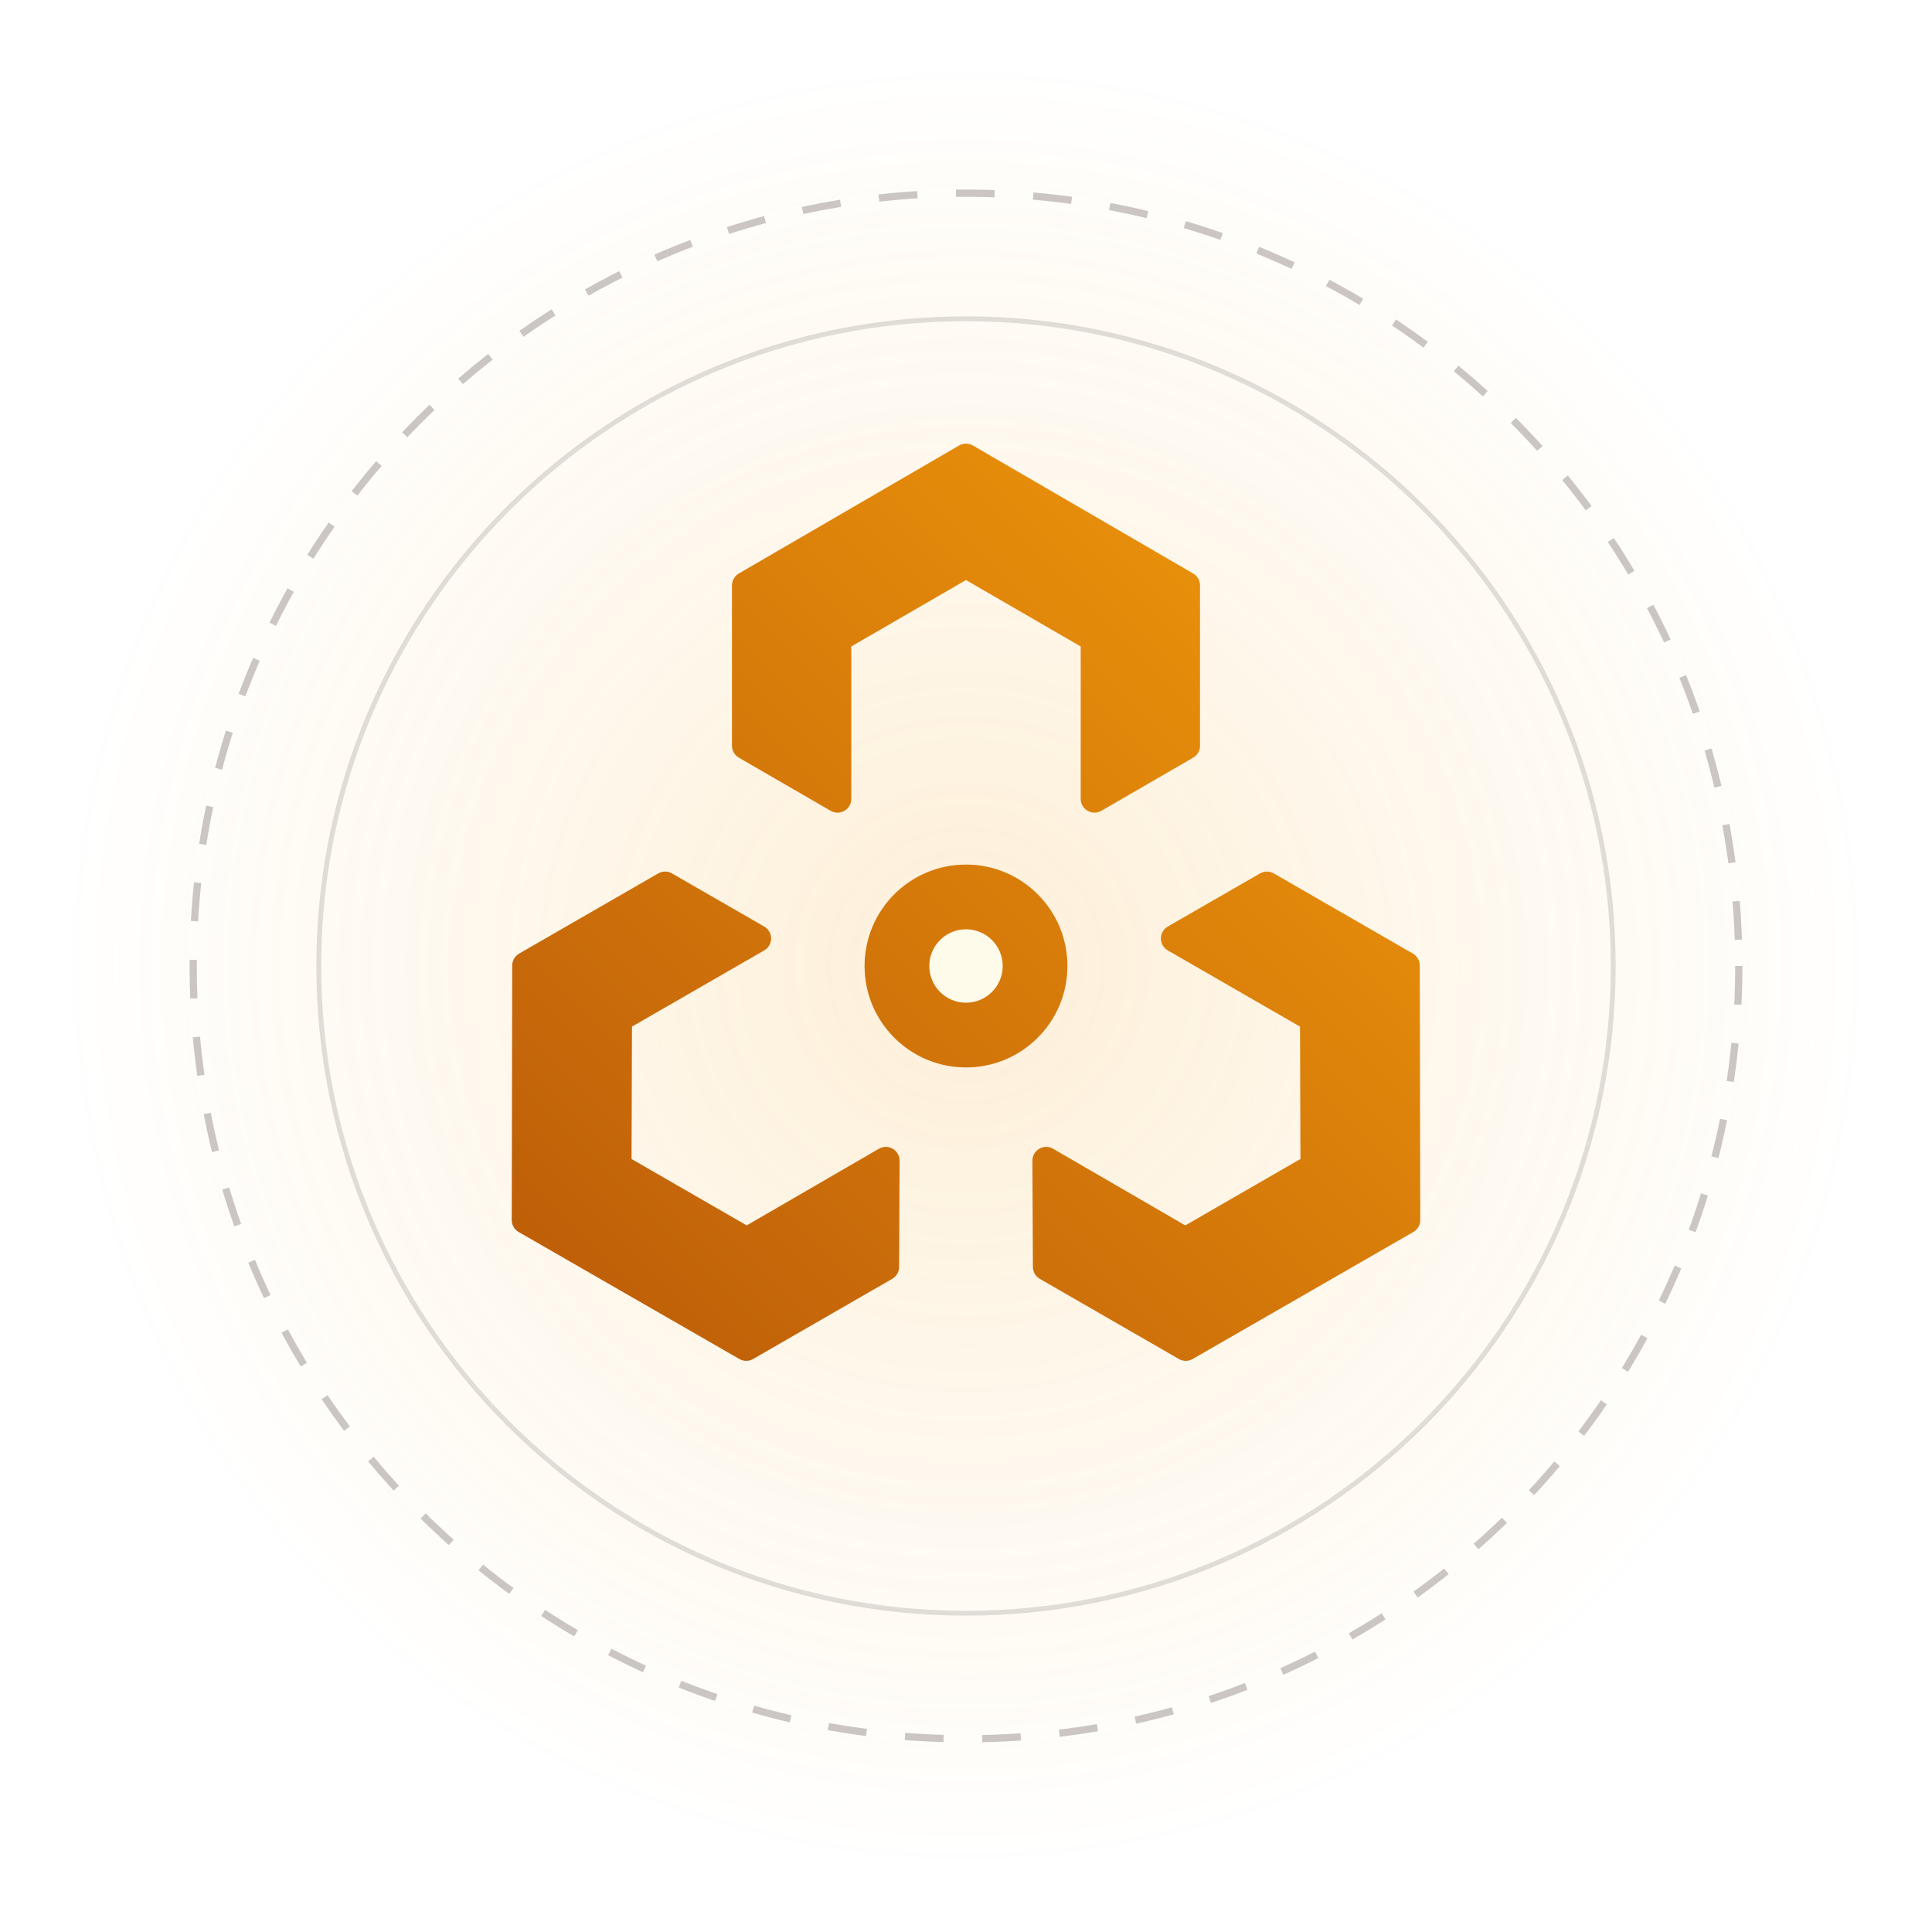
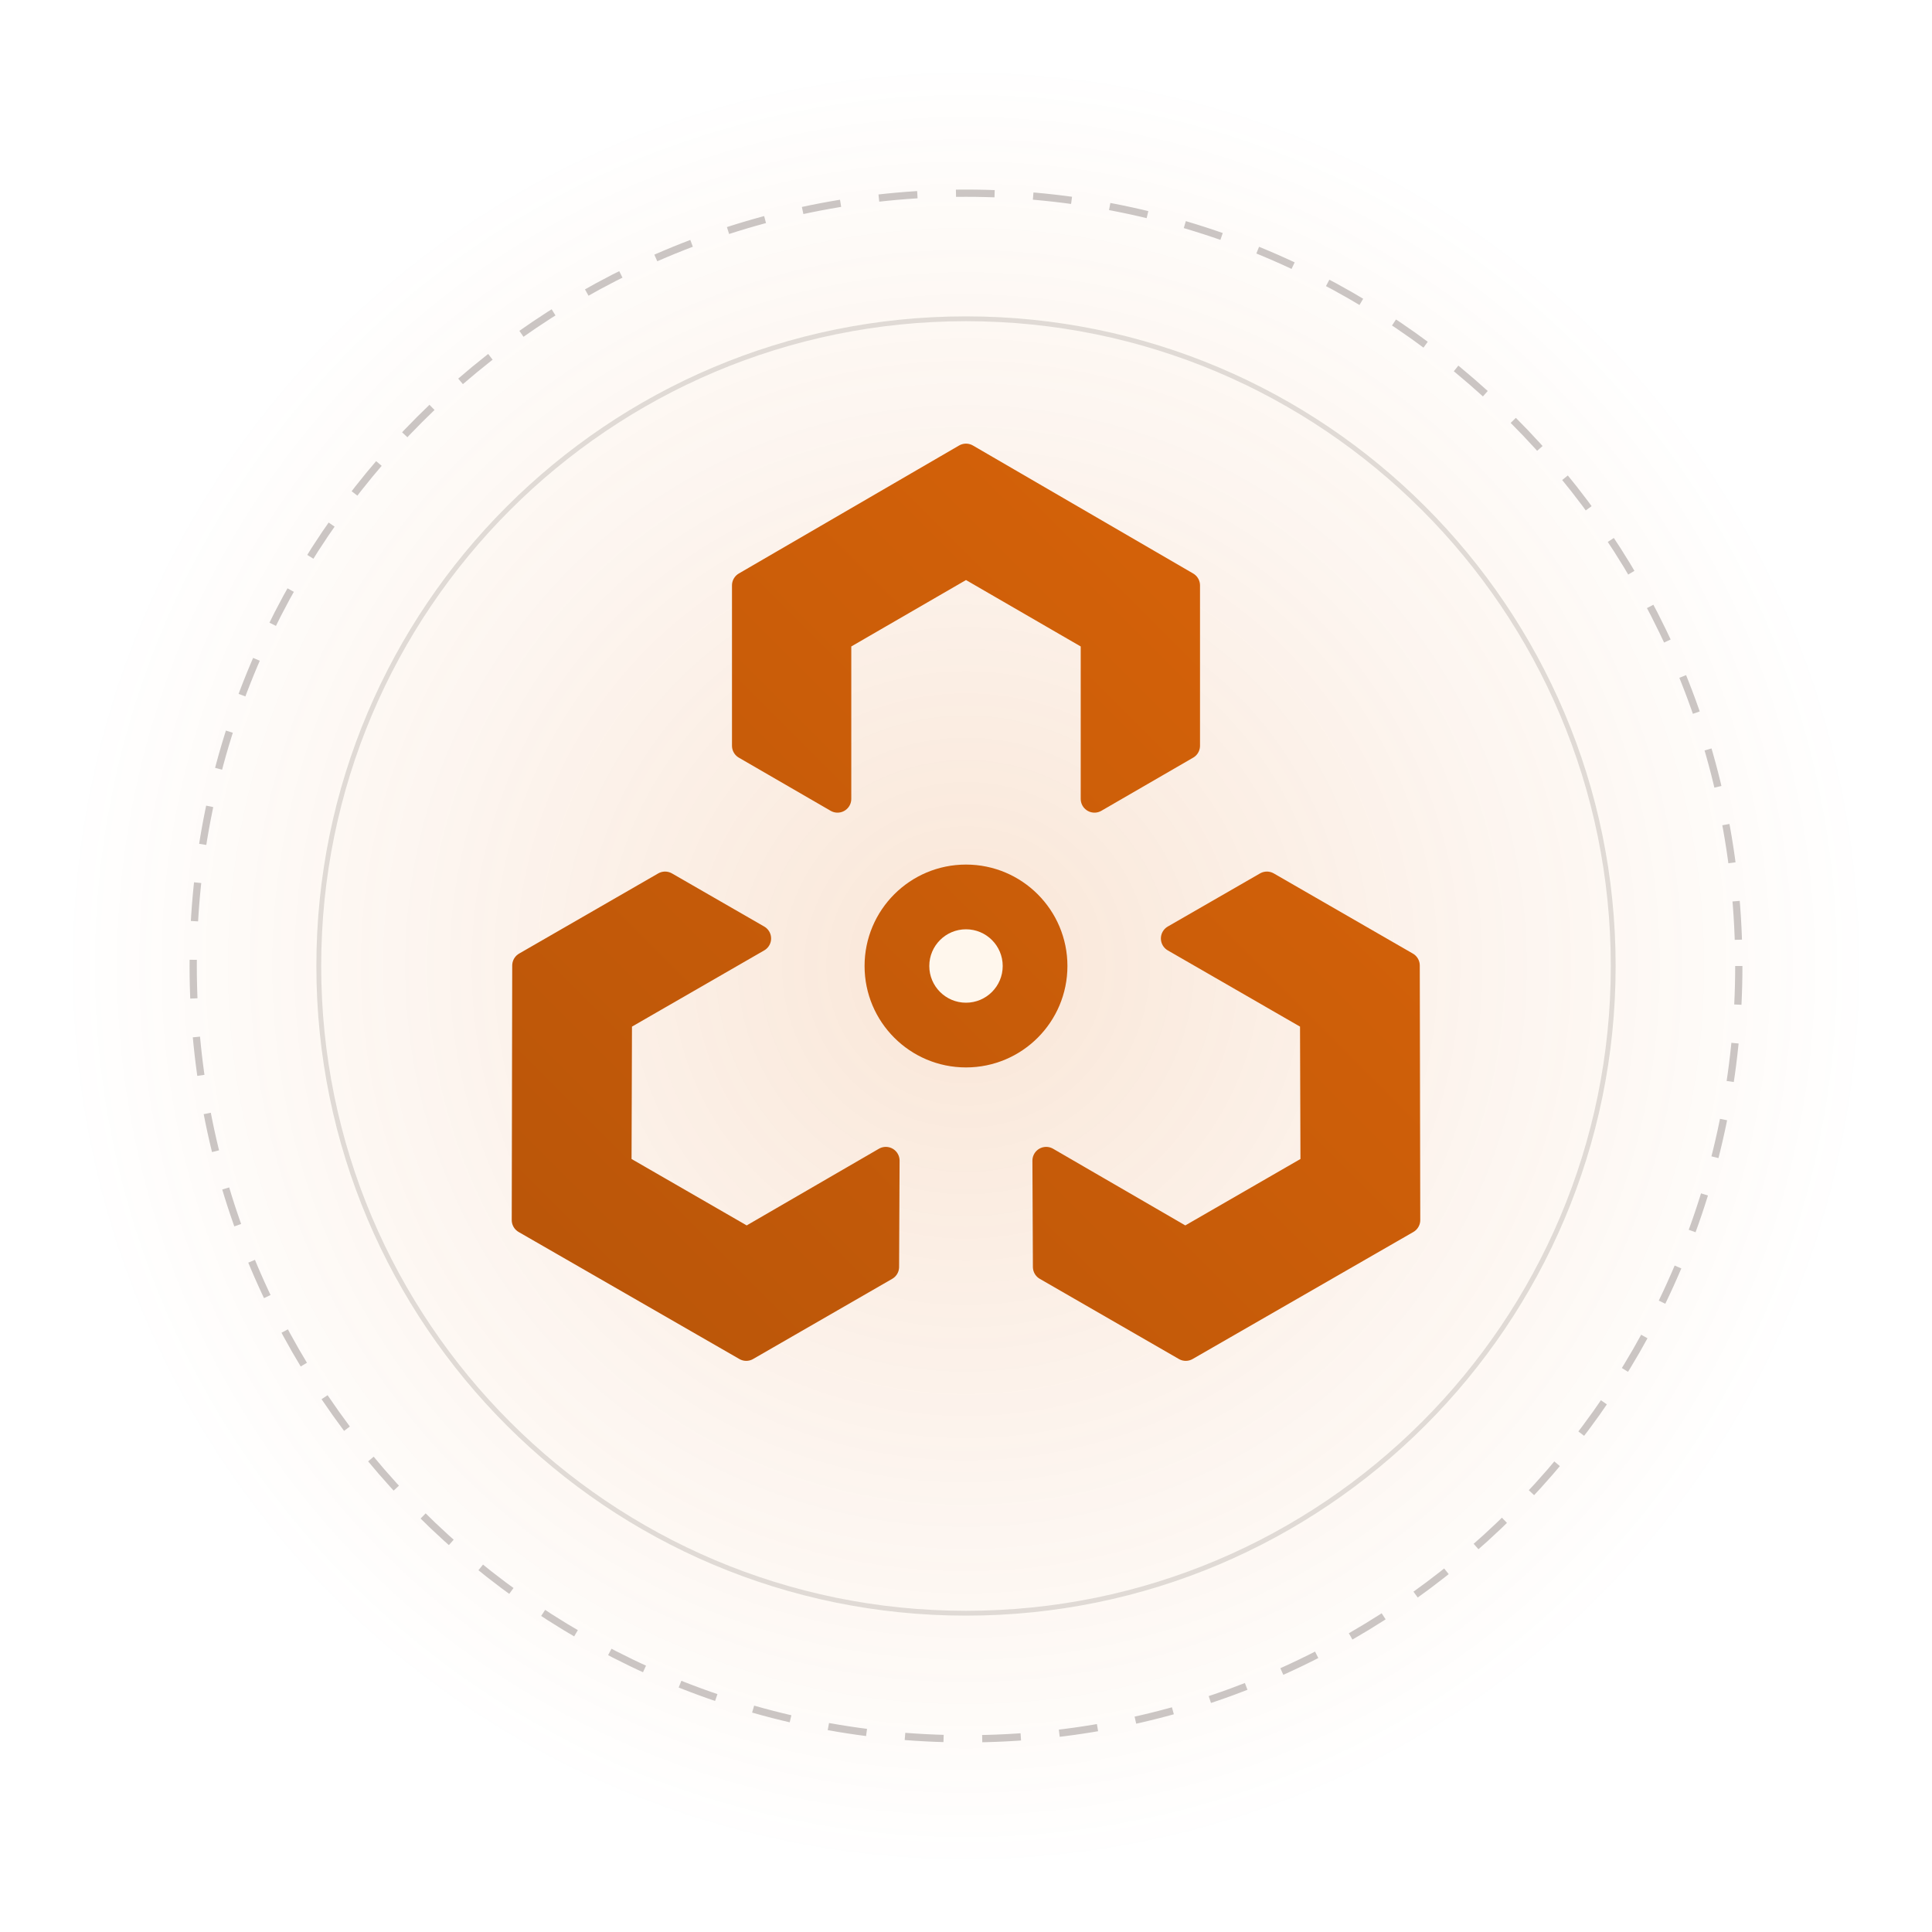
<svg xmlns="http://www.w3.org/2000/svg" width="64" height="64" viewBox="0 0 400 400" fill="none">
  <defs>
-     <linearGradient id="ozm-amber" gradientUnits="userSpaceOnUse" x1="90" y1="310" x2="310" y2="90">
+     <linearGradient id="ozm-gradient" gradientUnits="userSpaceOnUse" x1="90" y1="310" x2="310" y2="90">
      <stop offset="0%" stop-color="#b45309" />
-       <stop offset="100%" stop-color="#f59e0b" />
+       <stop offset="100%" stop-color="#dc6509" />
    </linearGradient>
    <radialGradient id="ozm-glow" cx="50%" cy="50%" r="50%">
-       <stop offset="0%" stop-color="#f59e0b" stop-opacity="0.16" />
-       <stop offset="100%" stop-color="#f59e0b" stop-opacity="0" />
+       <stop offset="0%" stop-color="#dc6509" stop-opacity="0.16" />
+       <stop offset="100%" stop-color="#dc6509" stop-opacity="0" />
    </radialGradient>
  </defs>
  <circle cx="200" cy="200" r="190" fill="url(#ozm-glow)" />
  <circle cx="200" cy="200" r="160" stroke="#a8a29e" stroke-width="1.5" stroke-dasharray="8 8" opacity=".6" />
  <circle cx="200" cy="200" r="134" stroke="#a8a29e" stroke-width="1" opacity=".35" />
  <g>
-     <path d="M154.4,121.2 L200,94.7 L245.6,121.2 L245.6,154.4 L226.6,165.4 L226.6,132.2 L200,116.8 L173.4,132.2 L173.4,165.4 L154.4,154.4 Z" fill="url(#ozm-amber)" stroke="url(#ozm-amber)" stroke-width="5.7" stroke-linejoin="round" />
-     <path d="M291.1,199.9 L291.2,252.6 L245.5,278.9 L216.7,262.3 L216.6,240.3 L245.4,257 L272.1,241.6 L272,210.9 L243.2,194.3 L262.3,183.3 Z" fill="url(#ozm-amber)" stroke="url(#ozm-amber)" stroke-width="5.7" stroke-linejoin="round" />
-     <path d="M154.5,278.9 L108.8,252.6 L108.9,199.9 L137.7,183.3 L156.8,194.3 L128,210.9 L127.9,241.6 L154.6,257 L183.4,240.3 L183.3,262.3 Z" fill="url(#ozm-amber)" stroke="url(#ozm-amber)" stroke-width="5.7" stroke-linejoin="round" />
+     <path d="M154.4,121.2 L200,94.7 L245.6,121.2 L245.6,154.4 L226.6,165.4 L226.6,132.2 L200,116.8 L173.4,132.2 L173.4,165.4 L154.4,154.4 Z" fill="url(#ozm-gradient)" stroke="url(#ozm-gradient)" stroke-width="5.7" stroke-linejoin="round" />
+     <path d="M291.1,199.9 L291.2,252.6 L245.5,278.9 L216.7,262.3 L216.6,240.3 L245.4,257 L272.1,241.6 L272,210.9 L243.2,194.3 L262.3,183.3 Z" fill="url(#ozm-gradient)" stroke="url(#ozm-gradient)" stroke-width="5.7" stroke-linejoin="round" />
+     <path d="M154.5,278.9 L108.8,252.6 L108.9,199.9 L137.7,183.3 L156.8,194.3 L128,210.9 L127.9,241.6 L154.6,257 L183.4,240.3 L183.3,262.3 Z" fill="url(#ozm-gradient)" stroke="url(#ozm-gradient)" stroke-width="5.7" stroke-linejoin="round" />
  </g>
  <g>
-     <circle cx="200" cy="200" r="21" fill="url(#ozm-amber)" />
-     <circle cx="200" cy="200" r="7.6" fill="#fffbeb" />
+     <circle cx="200" cy="200" r="21" fill="url(#ozm-gradient)" />
+     <circle cx="200" cy="200" r="7.6" fill="#fff7ed" />
  </g>
</svg>
